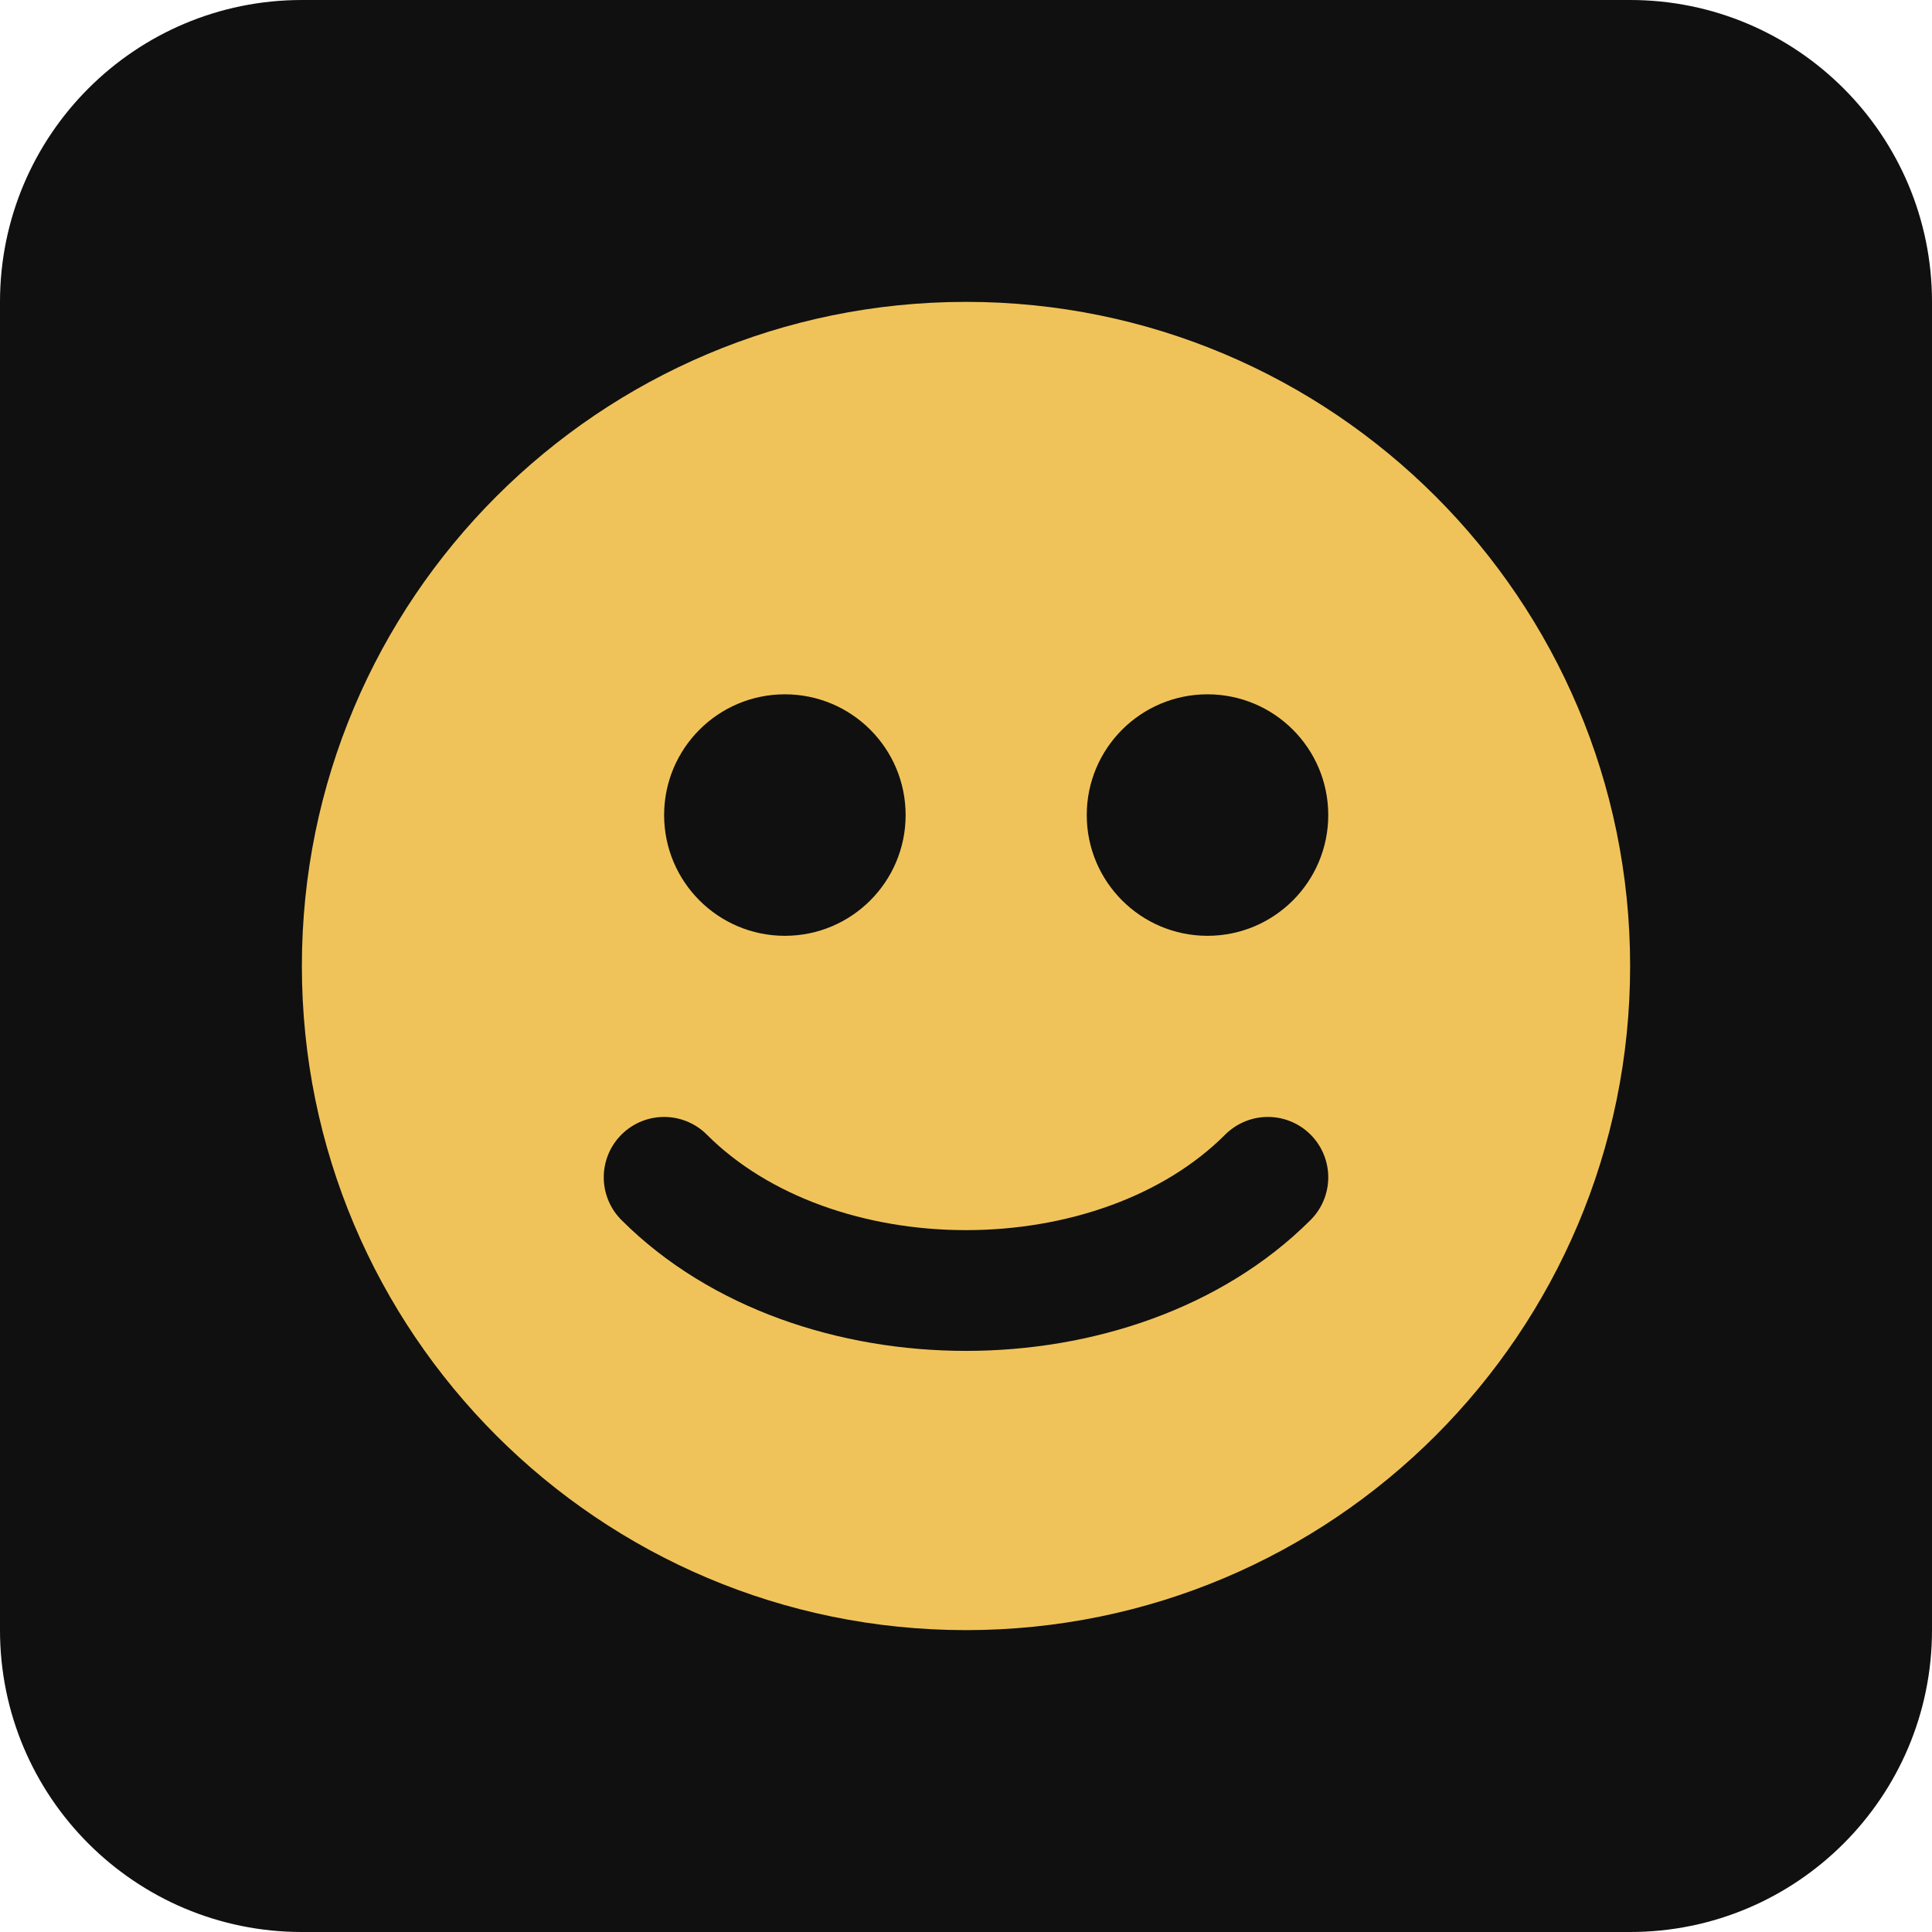
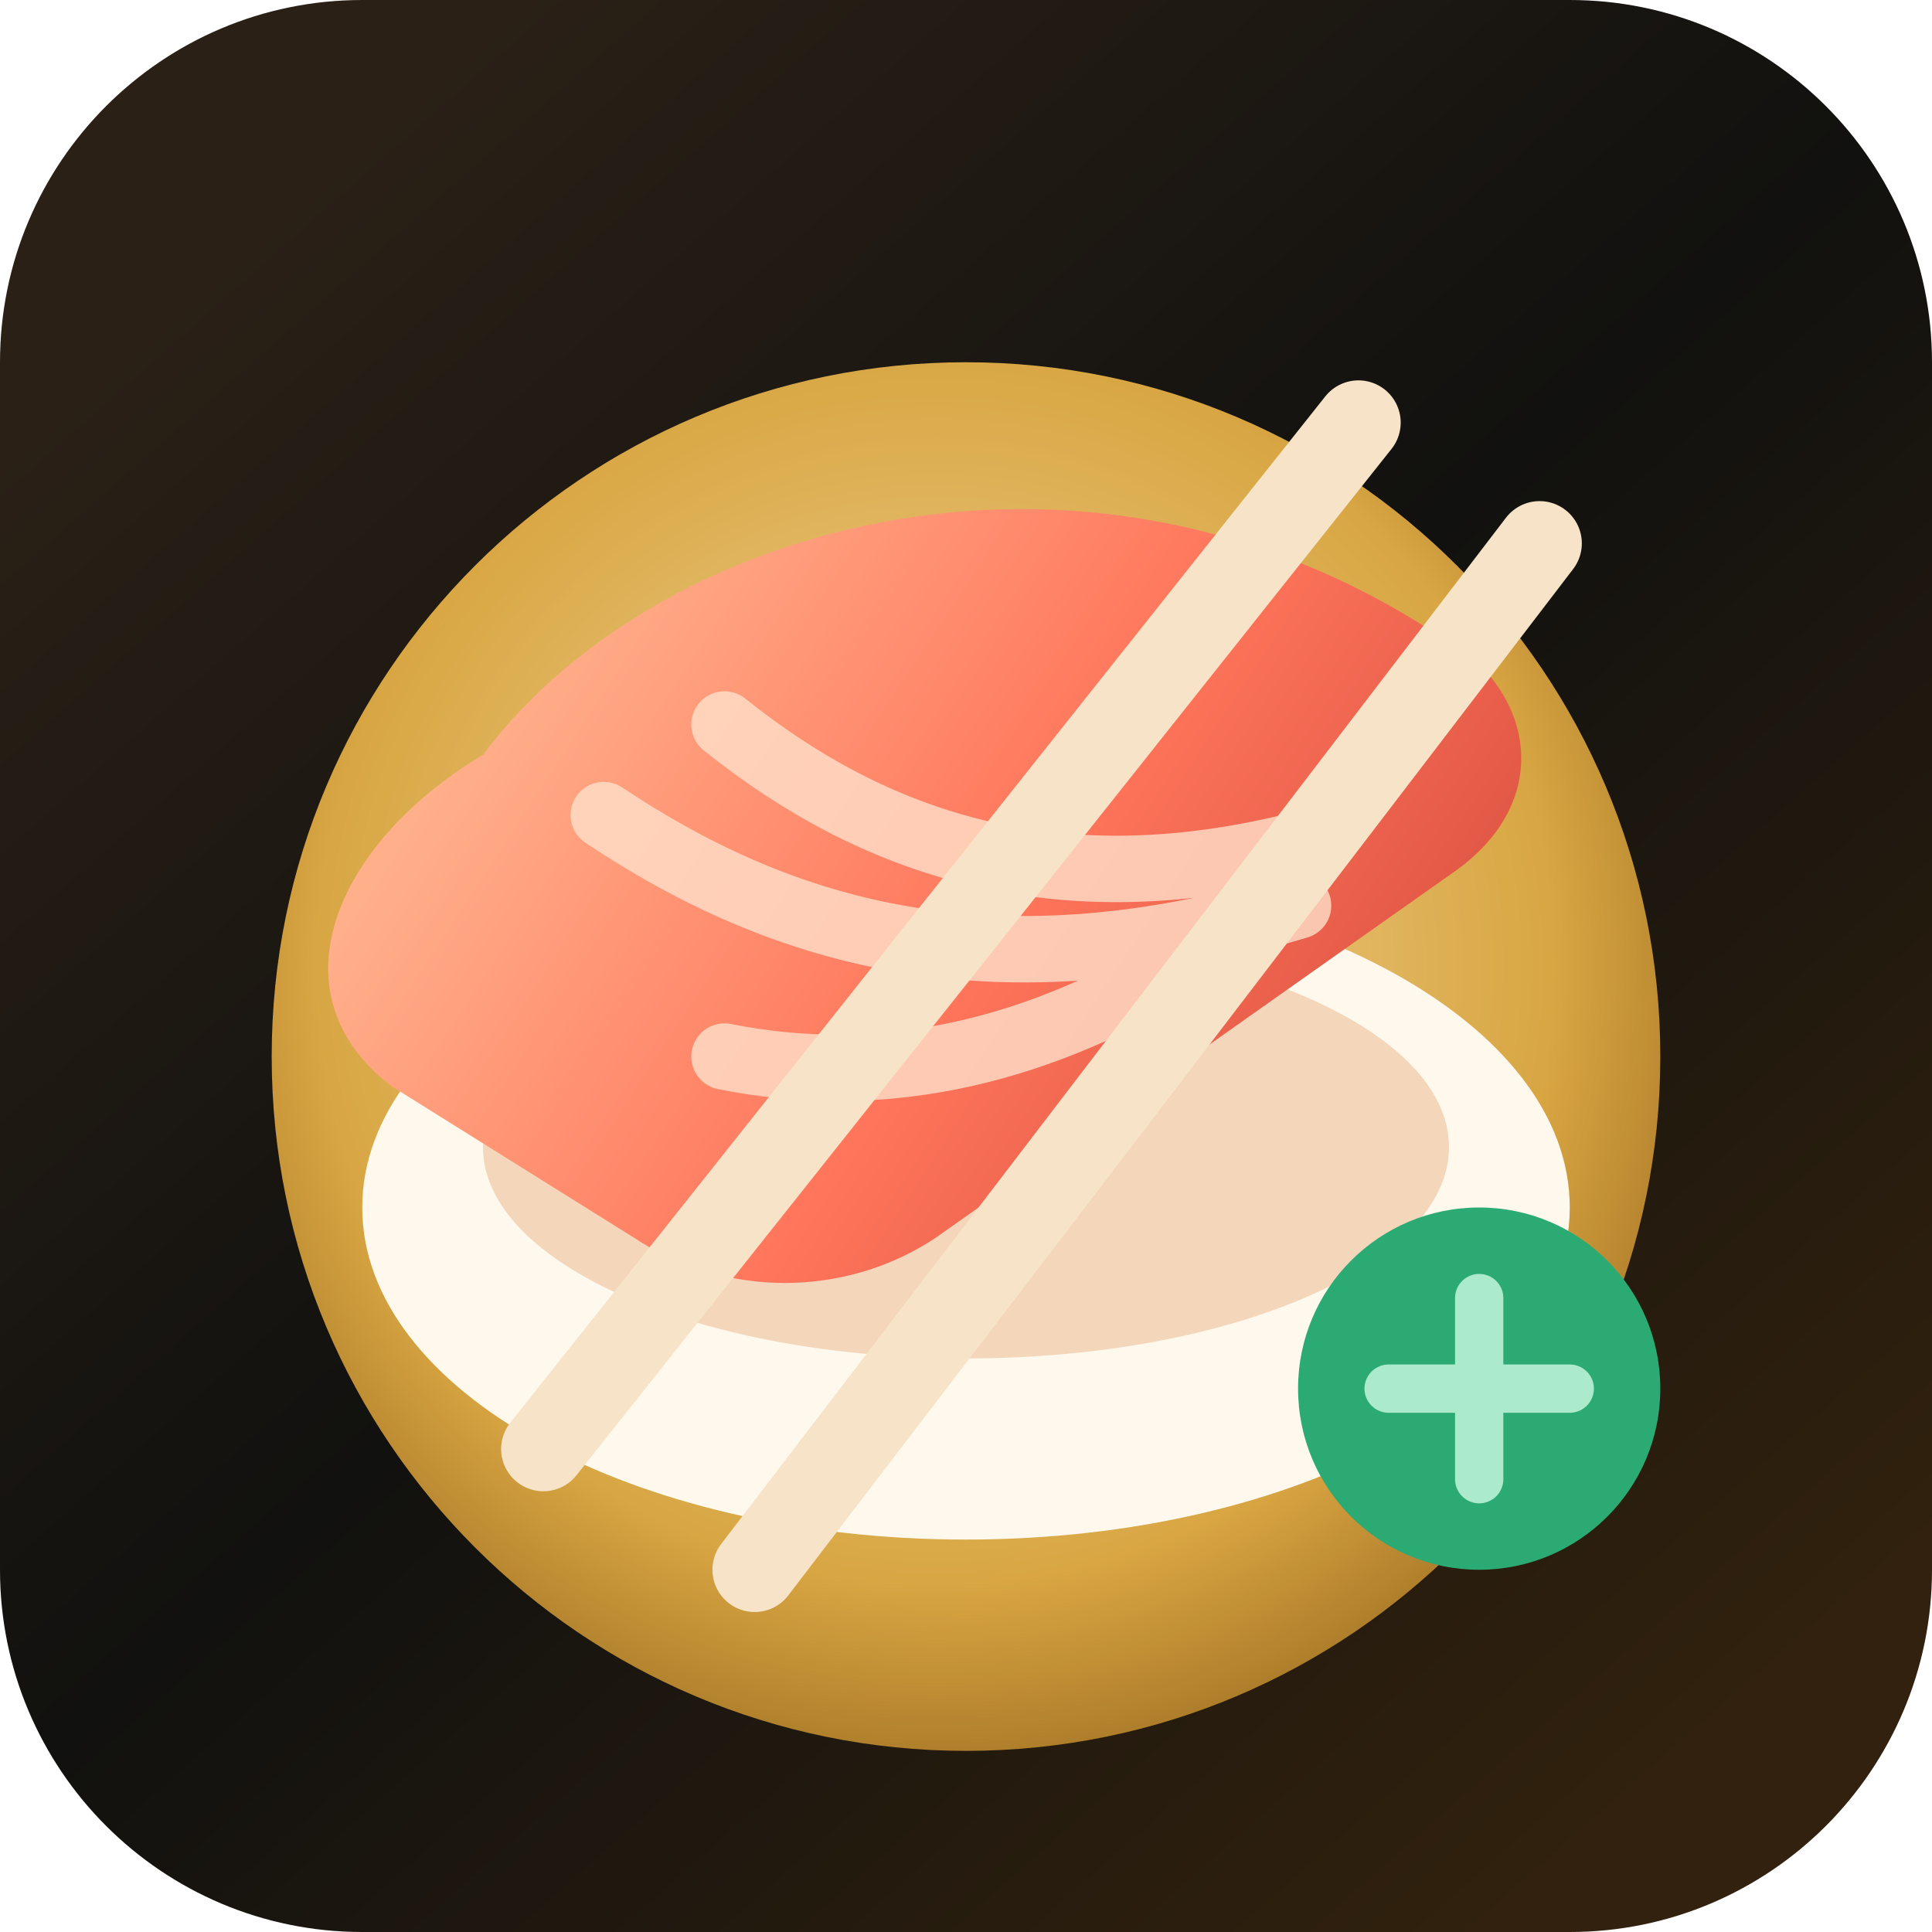
<svg xmlns="http://www.w3.org/2000/svg" viewBox="0 0 64 64">
-   <rect width="64" height="64" rx="10" fill="#101010" />
-   <circle cx="32" cy="32" r="22" fill="#f0c35a" />
-   <circle cx="26" cy="27" r="4" fill="#101010" />
-   <circle cx="40" cy="27" r="4" fill="#101010" />
-   <path d="M22 39c5 5 15 5 20 0" fill="none" stroke="#101010" stroke-width="4" stroke-linecap="round" />
+   <defs>
+     <linearGradient id="bg" x1="9" y1="7" x2="55" y2="59" gradientUnits="userSpaceOnUse">
+       <stop stop-color="#2a2016" />
+       <stop offset=".48" stop-color="#11110f" />
+       <stop offset="1" stop-color="#31210e" />
+     </linearGradient>
+     <linearGradient id="salmon" x1="18" y1="20" x2="47" y2="39" gradientUnits="userSpaceOnUse">
+       <stop stop-color="#ffb08b" />
+       <stop offset=".52" stop-color="#ff765c" />
+       <stop offset="1" stop-color="#d94f3f" />
+     </linearGradient>
+     <radialGradient id="glow" cx="0" cy="0" r="1" gradientTransform="matrix(24 20 -20 24 31 32)" gradientUnits="userSpaceOnUse">
+       <stop stop-color="#ffe5a8" />
+       <stop offset=".65" stop-color="#e2ad45" />
+       <stop offset="1" stop-color="#8b5b13" />
+     </radialGradient>
+   </defs>
+   <rect width="64" height="64" rx="12" fill="url(#bg)" />
+   <circle cx="32" cy="35" r="23" fill="url(#glow)" opacity=".95" />
+   <ellipse cx="32" cy="40" rx="20" ry="11" fill="#fff8ed" />
+   <ellipse cx="32" cy="38" rx="16" ry="7" fill="#f4d6bb" />
+   <path d="M16 25c6-8 21-12 33-3 2 2 2 5-1 7L31 41c-3 2-7 2-10 0l-8-5c-4-3-2-8 3-11Z" fill="url(#salmon)" />
+   <path d="M20 27c6 4 13 6 23 3M24 24c5 4 11 6 19 4M24 35c5 1 10 0 15-3" fill="none" stroke="#ffe0c9" stroke-width="2.2" stroke-linecap="round" opacity=".8" />
+   <path d="M45 14 18 48M51 18 25 52" stroke="#f7e4c8" stroke-width="2.8" stroke-linecap="round" />
+   <circle cx="49" cy="46" r="6" fill="#2caa73" />
+   <path d="M46 46h6M49 43v6" stroke="#d7ffe9" stroke-width="1.6" stroke-linecap="round" opacity=".75" />
</svg>
